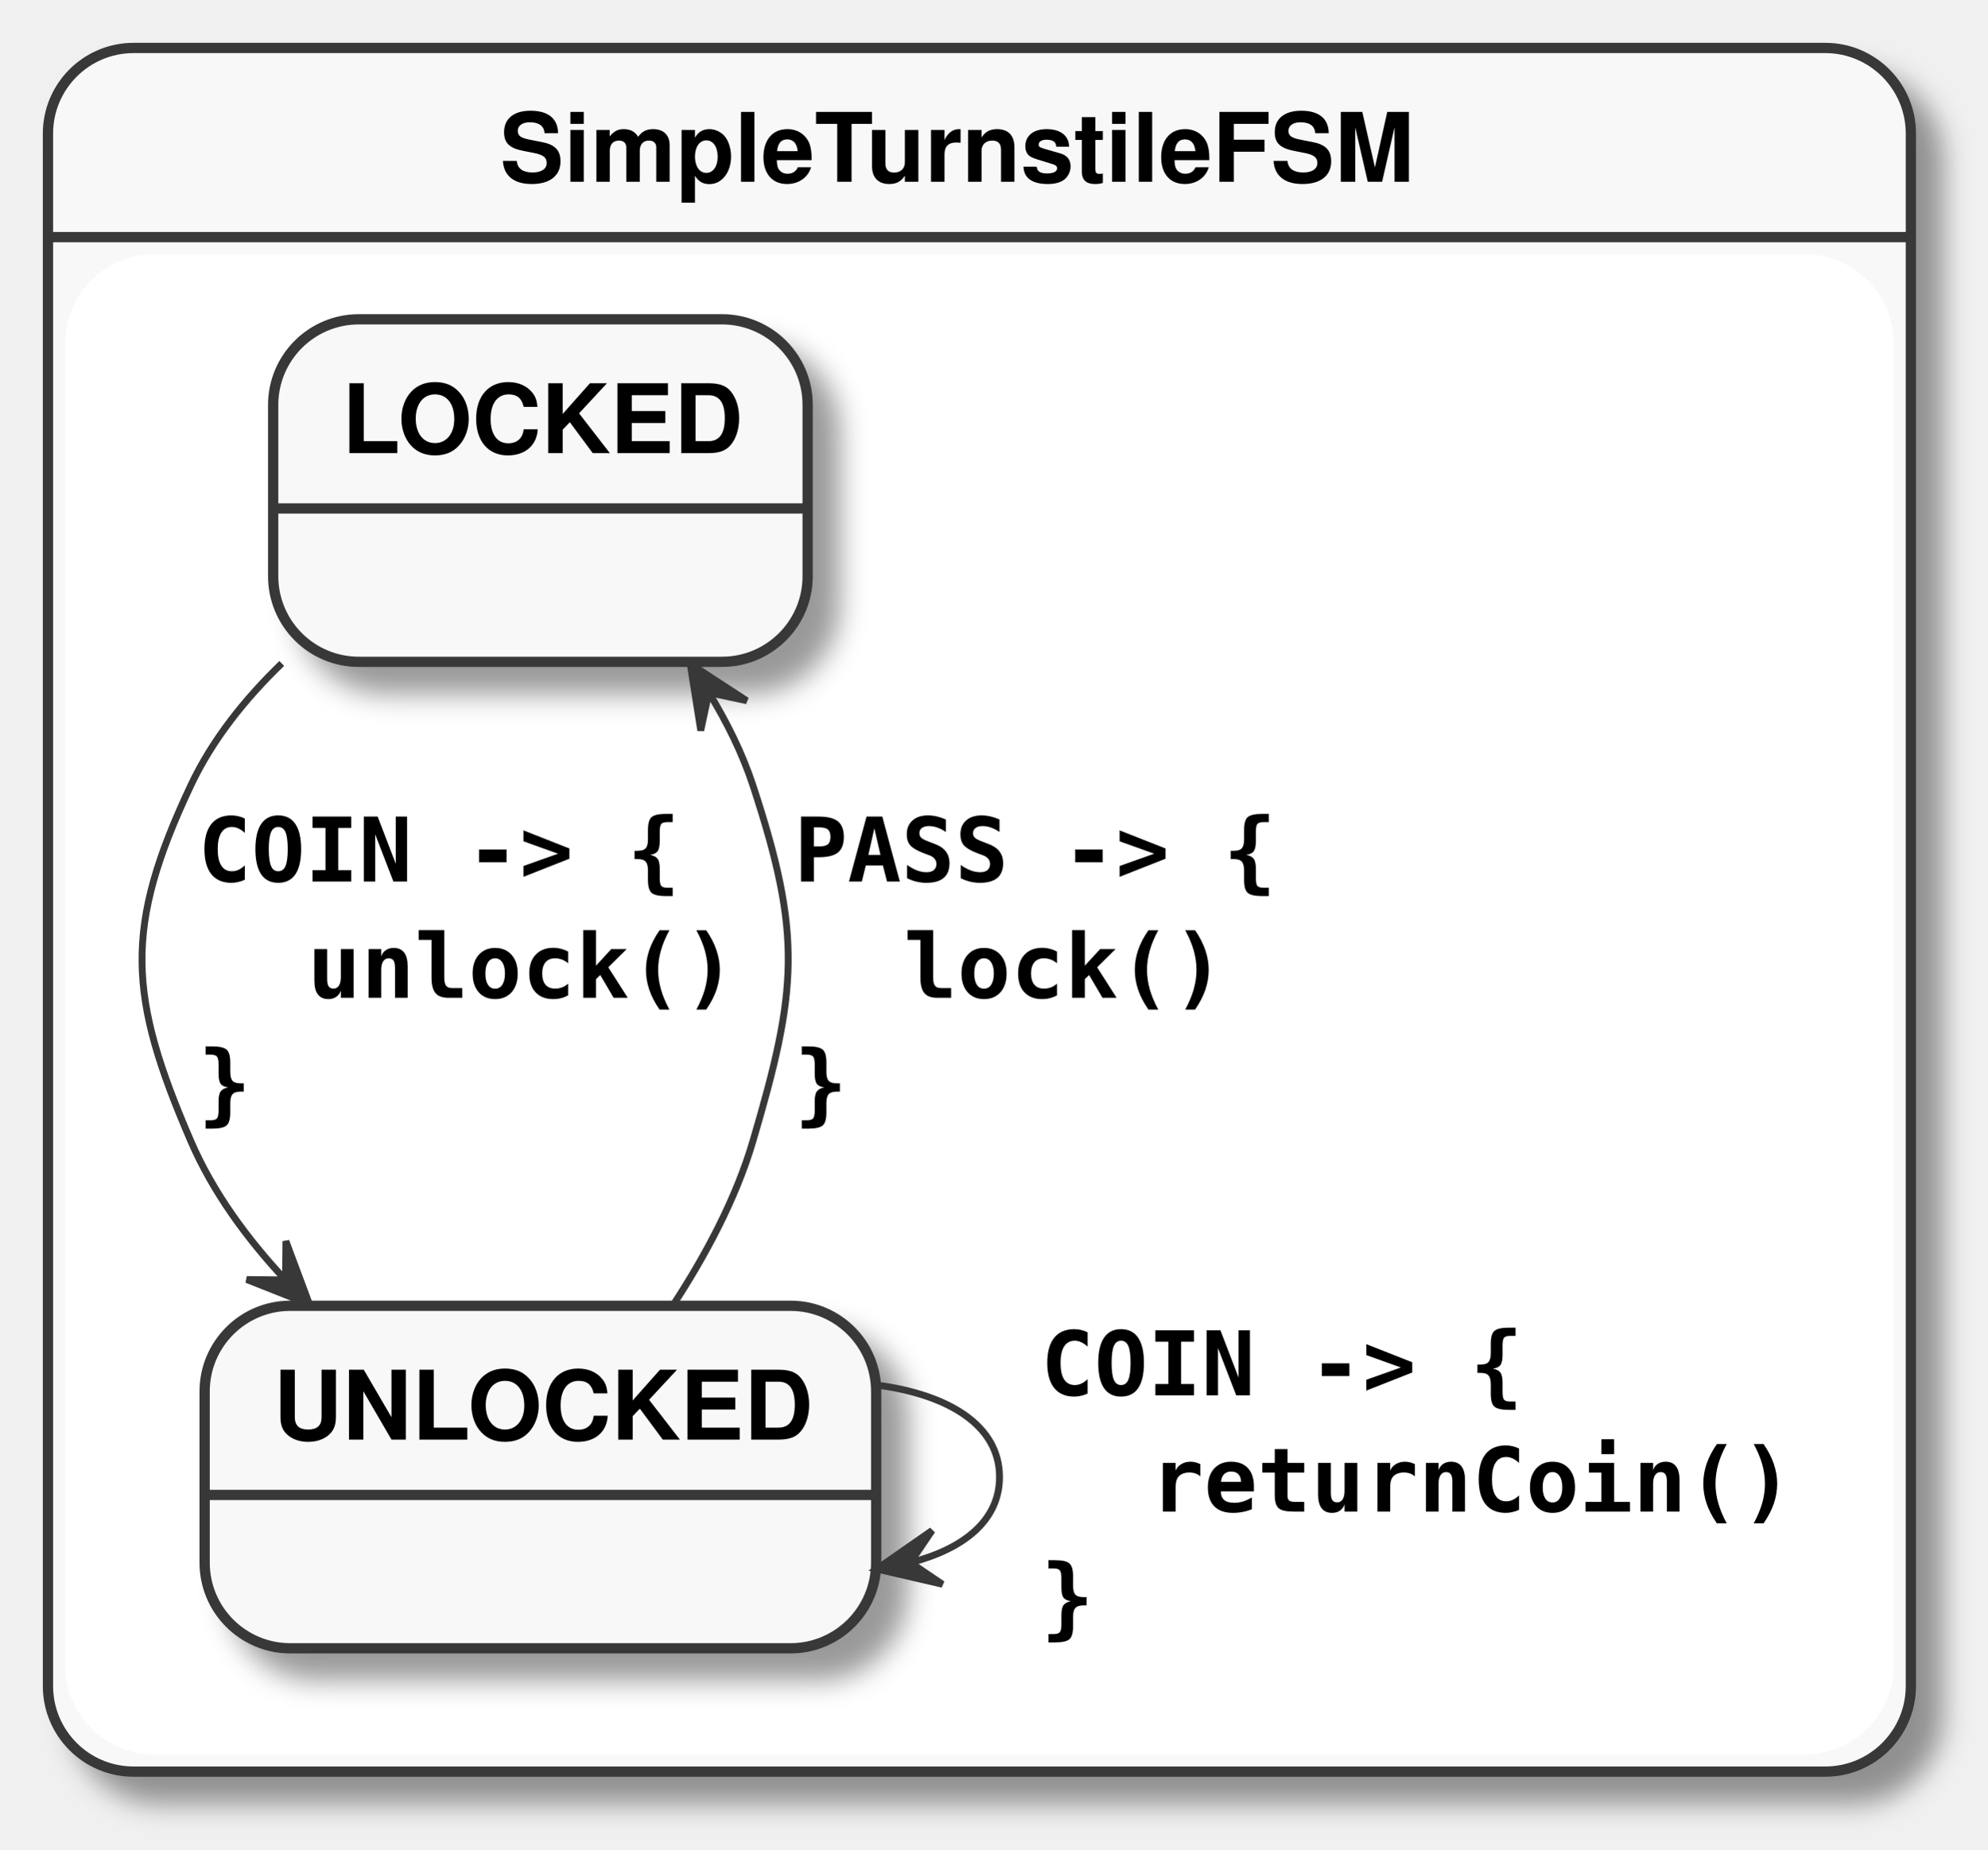
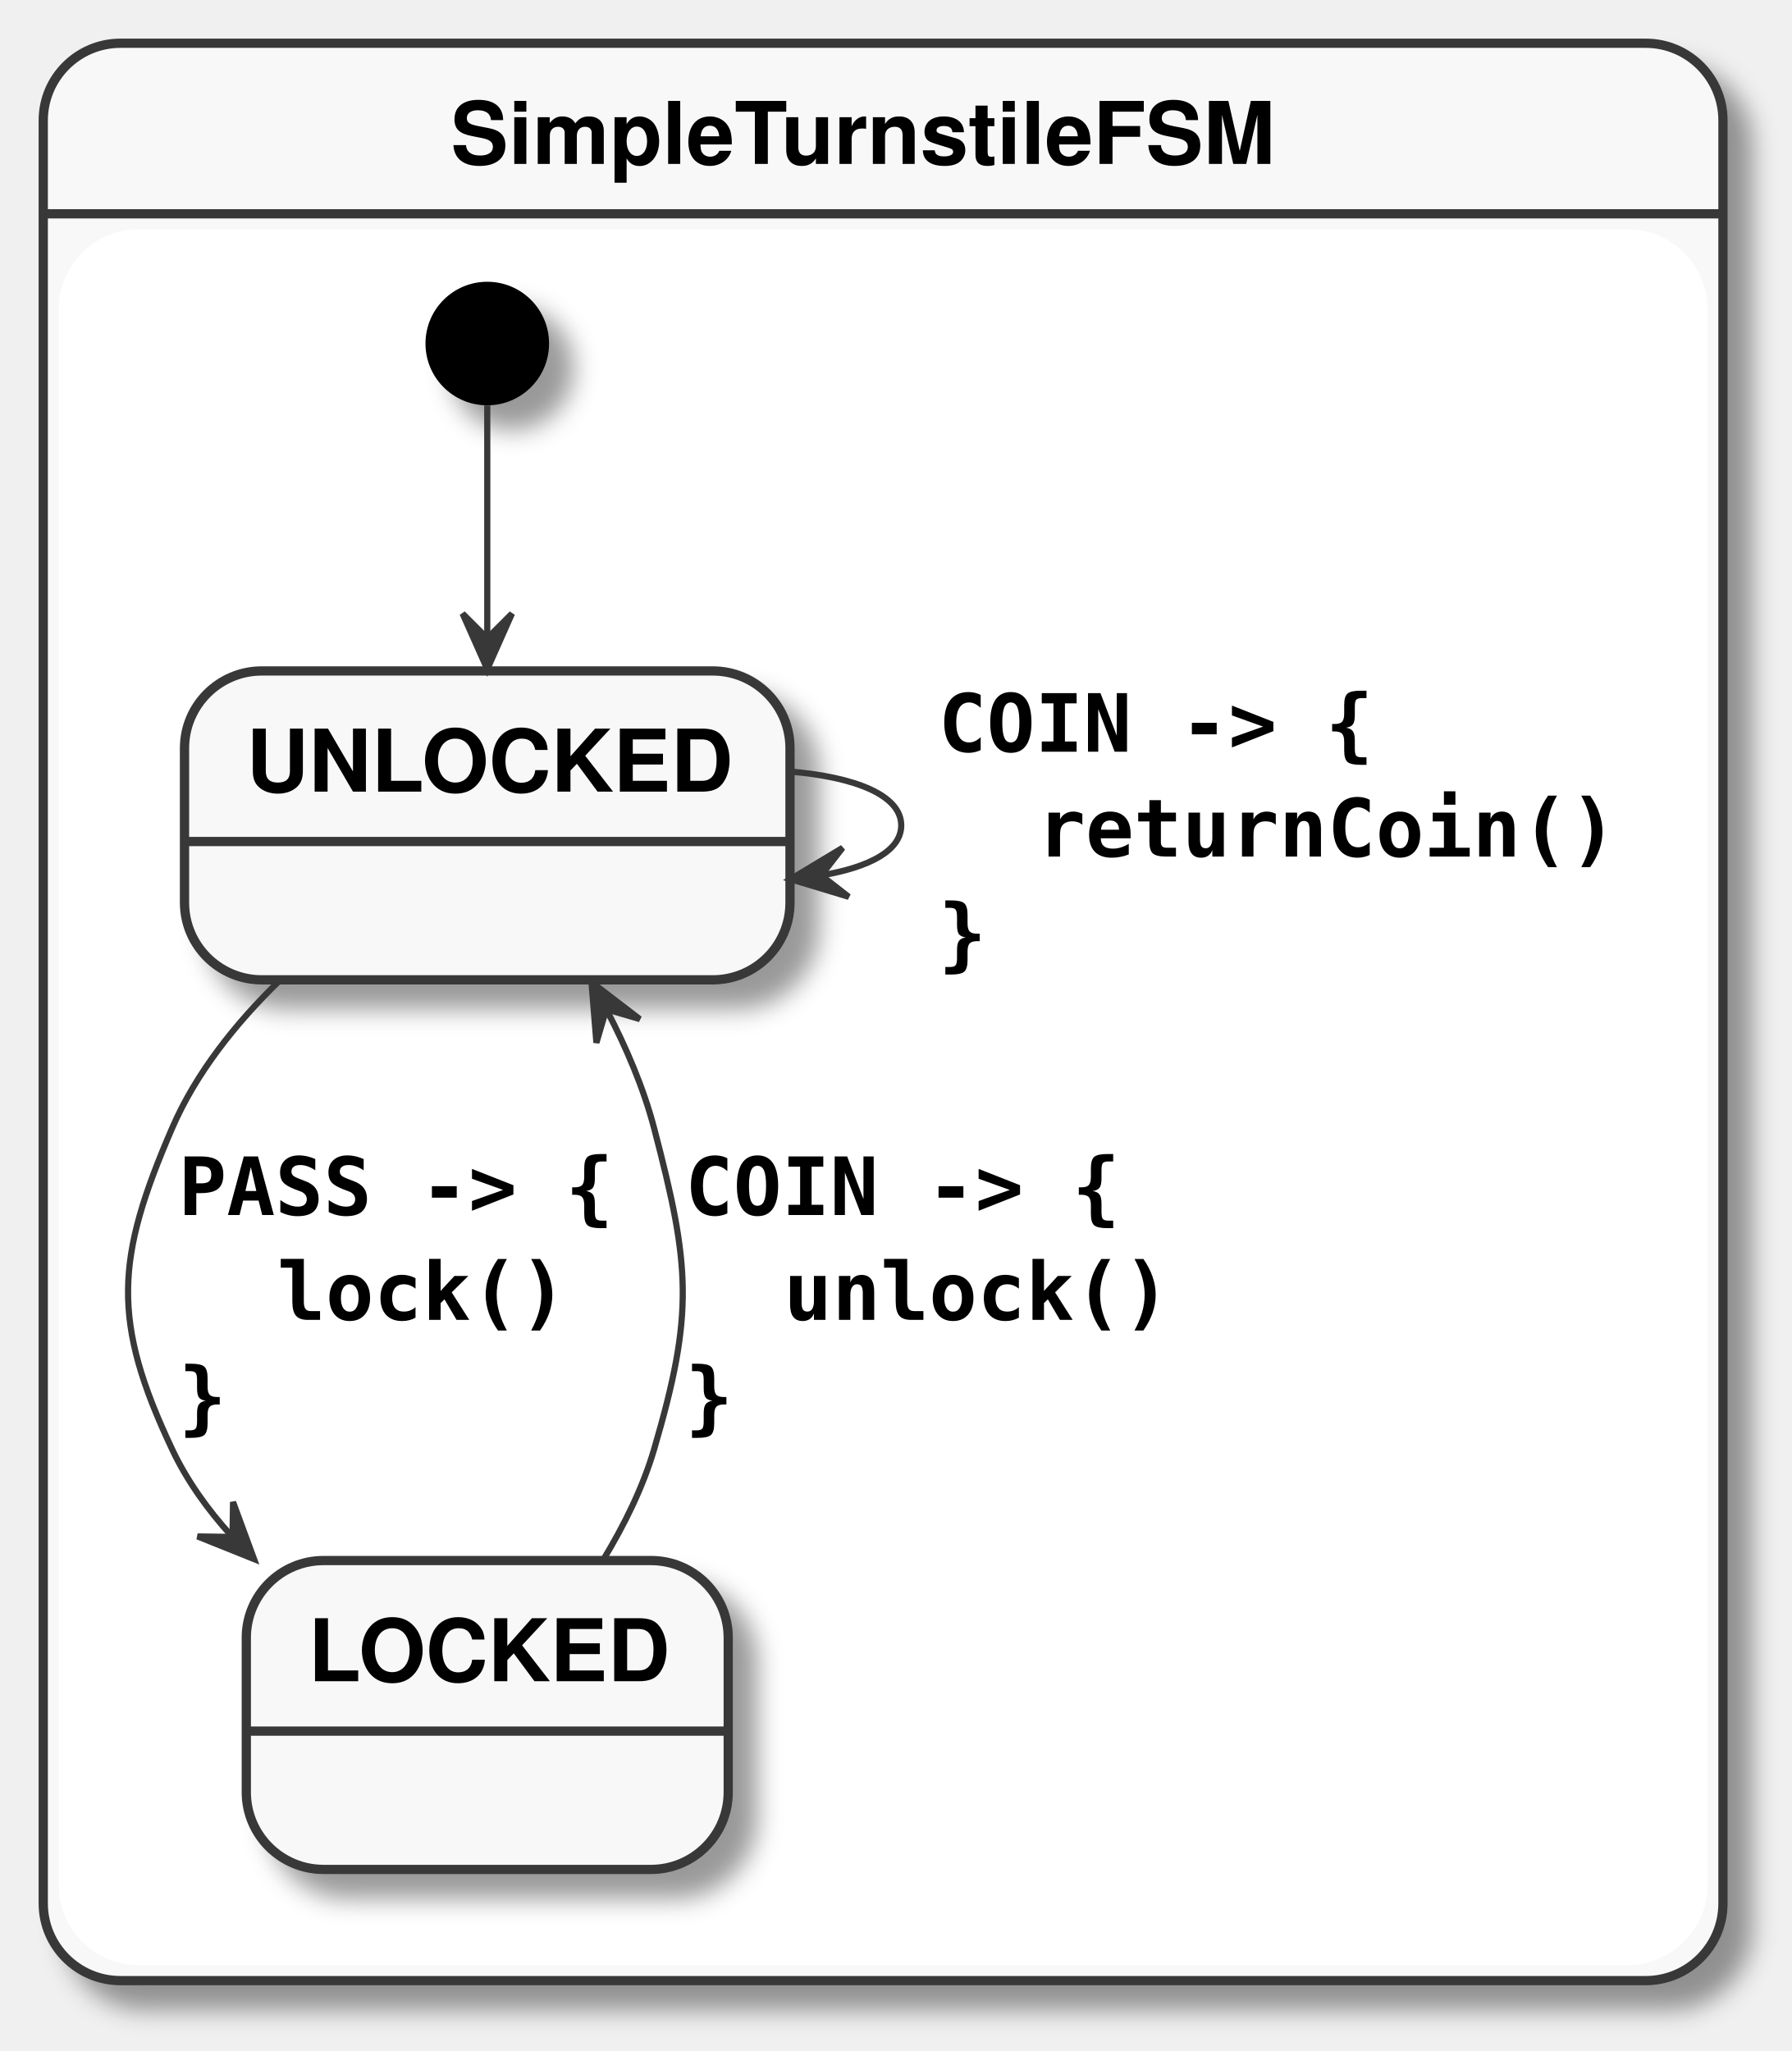
- <svg xmlns="http://www.w3.org/2000/svg" contentScriptType="application/ecmascript" contentStyleType="text/css" height="270px" preserveAspectRatio="none" style="width:290px;height:270px;background:#FFFFFF;" version="1.1" viewBox="0 0 290 270" width="290px" zoomAndPan="magnify">
+ <svg xmlns="http://www.w3.org/2000/svg" contentScriptType="application/ecmascript" contentStyleType="text/css" height="332px" preserveAspectRatio="none" style="width:290px;height:332px;background:#FFFFFF;" version="1.1" viewBox="0 0 290 332" width="290px" zoomAndPan="magnify">
  <defs>
-     <filter height="300%" id="f14svqqaag4kwx" width="300%" x="-1" y="-1">
+     <filter height="300%" id="f3urvkhmrryjp" width="300%" x="-1" y="-1">
      <feGaussianBlur result="blurOut" stdDeviation="2.0" />
      <feColorMatrix in="blurOut" result="blurOut2" type="matrix" values="0 0 0 0 0 0 0 0 0 0 0 0 0 0 0 0 0 0 .4 0" />
      <feOffset dx="4.0" dy="4.0" in="blurOut2" result="blurOut3" />
      <feBlend in="SourceGraphic" in2="blurOut3" mode="normal" />
    </filter>
  </defs>
  <g>
-     <rect fill="#F8F8F8" filter="url(#f14svqqaag4kwx)" height="251.609" rx="12.5" ry="12.5" style="stroke:#383838;stroke-width:1.5;" width="271.864" x="7" y="7" />
-     <rect fill="#FFFFFF" height="218" rx="12.5" ry="12.5" style="stroke:#FFFFFF;stroke-width:1.0;" width="265.864" x="10" y="37.609" />
+     <rect fill="#F8F8F8" filter="url(#f3urvkhmrryjp)" height="313.609" rx="12.5" ry="12.5" style="stroke:#383838;stroke-width:1.5;" width="271.864" x="7" y="7" />
+     <rect fill="#FFFFFF" height="280" rx="12.5" ry="12.5" style="stroke:#FFFFFF;stroke-width:1.0;" width="265.864" x="10" y="37.609" />
    <line style="stroke:#383838;stroke-width:1.5;" x1="7" x2="278.864" y1="34.609" y2="34.609" />
    <text fill="#000000" font-family="Helvetica" font-size="14" font-weight="bold" lengthAdjust="spacing" textLength="140" x="72.932" y="26.533">SimpleTurnstileFSM</text>
+     <ellipse cx="78.864" cy="55.609" fill="#000000" filter="url(#f3urvkhmrryjp)" rx="10" ry="10" style="stroke:none;stroke-width:1.0;" />
+     <g id="SimpleTurnstileFSM.UNLOCKED">
+       <rect fill="#F8F8F8" filter="url(#f3urvkhmrryjp)" height="50" rx="12.5" ry="12.5" style="stroke:#383838;stroke-width:1.5;" width="98" x="29.863" y="108.609" />
+       <line style="stroke:#383838;stroke-width:1.5;" x1="29.863" x2="127.864" y1="136.219" y2="136.219" />
+       <text fill="#000000" font-family="Helvetica" font-size="14" font-weight="bold" lengthAdjust="spacing" textLength="78" x="39.864" y="128.143">UNLOCKED</text>
+     </g>
    <g id="SimpleTurnstileFSM.LOCKED">
-       <rect fill="#F8F8F8" filter="url(#f14svqqaag4kwx)" height="50" rx="12.5" ry="12.5" style="stroke:#383838;stroke-width:1.5;" width="78" x="39.864" y="46.609" />
-       <line style="stroke:#383838;stroke-width:1.5;" x1="39.864" x2="117.864" y1="74.219" y2="74.219" />
-       <text fill="#000000" font-family="Helvetica" font-size="14" font-weight="bold" lengthAdjust="spacing" textLength="58" x="49.864" y="66.143">LOCKED</text>
+       <rect fill="#F8F8F8" filter="url(#f3urvkhmrryjp)" height="50" rx="12.5" ry="12.5" style="stroke:#383838;stroke-width:1.5;" width="78" x="39.864" y="252.609" />
+       <line style="stroke:#383838;stroke-width:1.5;" x1="39.864" x2="117.864" y1="280.219" y2="280.219" />
+       <text fill="#000000" font-family="Helvetica" font-size="14" font-weight="bold" lengthAdjust="spacing" textLength="58" x="49.864" y="272.143">LOCKED</text>
    </g>
-     <g id="SimpleTurnstileFSM.UNLOCKED">
-       <rect fill="#F8F8F8" filter="url(#f14svqqaag4kwx)" height="50" rx="12.5" ry="12.5" style="stroke:#383838;stroke-width:1.5;" width="98" x="29.863" y="190.609" />
-       <line style="stroke:#383838;stroke-width:1.5;" x1="29.863" x2="127.864" y1="218.219" y2="218.219" />
-       <text fill="#000000" font-family="Helvetica" font-size="14" font-weight="bold" lengthAdjust="spacing" textLength="78" x="39.864" y="210.143">UNLOCKED</text>
-     </g>
-     <path d="M41.119,96.844 C35.751,102.026 30.997,107.97 27.863,114.609 C18,135.51 18.697,145.394 27.863,166.609 C31.059,174.004 36.016,180.786 41.608,186.777 " fill="none" id="LOCKED-to-UNLOCKED" style="stroke:#383838;stroke-width:1.0;" />
-     <polygon fill="#383838" points="45.163,190.404,41.72,181.176,41.663,186.833,36.006,186.776,45.163,190.404" style="stroke:#383838;stroke-width:1.0;" />
-     <text fill="#000000" font-family="monospace" font-size="13" font-weight="bold" lengthAdjust="spacing" textLength="72" x="28.863" y="128.679">COIN -&gt; {</text>
-     <text fill="#000000" font-family="monospace" font-size="13" font-weight="bold" lengthAdjust="spacing" textLength="64" x="44.864" y="145.653">unlock()</text>
-     <text fill="#000000" font-family="monospace" font-size="13" font-weight="bold" lengthAdjust="spacing" textLength="8" x="28.863" y="162.626">}</text>
-     <path d="M98.203,190.544 C102.96,183.271 107.395,174.983 109.864,166.609 C116.4,144.441 117.088,136.562 109.864,114.609 C108.334,109.96 106.07,105.404 103.45,101.108 " fill="none" id="UNLOCKED-to-LOCKED" style="stroke:#383838;stroke-width:1.0;" />
-     <polygon fill="#383838" points="100.725,96.905,102.262,106.633,103.444,101.102,108.976,102.283,100.725,96.905" style="stroke:#383838;stroke-width:1.0;" />
-     <text fill="#000000" font-family="monospace" font-size="13" font-weight="bold" lengthAdjust="spacing" textLength="72" x="115.864" y="128.679">PASS -&gt; {</text>
-     <text fill="#000000" font-family="monospace" font-size="13" font-weight="bold" lengthAdjust="spacing" textLength="48" x="131.864" y="145.653">lock()</text>
-     <text fill="#000000" font-family="monospace" font-size="13" font-weight="bold" lengthAdjust="spacing" textLength="8" x="115.864" y="162.626">}</text>
-     <path d="M127.944,202.182 C138.35,203.546 145.864,208.022 145.864,215.609 C145.864,221.893 140.711,226.042 133.03,228.058 " fill="none" id="UNLOCKED-to-UNLOCKED" style="stroke:#383838;stroke-width:1.0;" />
-     <polygon fill="#383838" points="127.944,229.036,137.538,231.262,132.853,228.091,136.025,223.406,127.944,229.036" style="stroke:#383838;stroke-width:1.0;" />
-     <text fill="#000000" font-family="monospace" font-size="13" font-weight="bold" lengthAdjust="spacing" textLength="72" x="151.864" y="203.679">COIN -&gt; {</text>
-     <text fill="#000000" font-family="monospace" font-size="13" font-weight="bold" lengthAdjust="spacing" textLength="96" x="167.864" y="220.653">returnCoin()</text>
-     <text fill="#000000" font-family="monospace" font-size="13" font-weight="bold" lengthAdjust="spacing" textLength="8" x="151.864" y="237.626">}</text>
+     <path d="M78.864,65.626 C78.864,74.859 78.864,89.713 78.864,103.09 " fill="none" id="*start*SimpleTurnstileFSM-to-UNLOCKED" style="stroke:#383838;stroke-width:1.0;" />
+     <polygon fill="#383838" points="78.864,108.322,82.864,99.322,78.864,103.322,74.864,99.322,78.864,108.322" style="stroke:#383838;stroke-width:1.0;" />
+     <path d="M97.659,252.441 C101.037,246.87 104.056,240.764 105.864,234.609 C112.376,212.435 111.72,204.966 105.864,182.609 C104.165,176.123 101.37,169.589 98.209,163.519 " fill="none" id="LOCKED-to-UNLOCKED" style="stroke:#383838;stroke-width:1.0;" />
+     <polygon fill="#383838" points="95.731,158.977,96.529,168.794,98.125,163.367,103.552,164.963,95.731,158.977" style="stroke:#383838;stroke-width:1.0;" />
+     <text fill="#000000" font-family="monospace" font-size="13" font-weight="bold" lengthAdjust="spacing" textLength="72" x="110.864" y="196.679">COIN -&gt; {</text>
+     <text fill="#000000" font-family="monospace" font-size="13" font-weight="bold" lengthAdjust="spacing" textLength="64" x="126.864" y="213.653">unlock()</text>
+     <text fill="#000000" font-family="monospace" font-size="13" font-weight="bold" lengthAdjust="spacing" textLength="8" x="110.864" y="230.626">}</text>
+     <path d="M45.163,158.815 C38.149,165.644 31.722,173.68 27.863,182.609 C18.697,203.825 18,213.709 27.863,234.609 C30.262,239.692 33.611,244.368 37.459,248.606 " fill="none" id="UNLOCKED-to-LOCKED" style="stroke:#383838;stroke-width:1.0;" />
+     <polygon fill="#383838" points="41.119,252.375,37.718,243.132,37.635,248.788,31.979,248.706,41.119,252.375" style="stroke:#383838;stroke-width:1.0;" />
+     <text fill="#000000" font-family="monospace" font-size="13" font-weight="bold" lengthAdjust="spacing" textLength="72" x="28.863" y="196.679">PASS -&gt; {</text>
+     <text fill="#000000" font-family="monospace" font-size="13" font-weight="bold" lengthAdjust="spacing" textLength="48" x="44.864" y="213.653">lock()</text>
+     <text fill="#000000" font-family="monospace" font-size="13" font-weight="bold" lengthAdjust="spacing" textLength="8" x="28.863" y="230.626">}</text>
+     <path d="M127.944,124.9 C138.35,125.784 145.864,128.687 145.864,133.609 C145.864,137.685 140.711,140.376 133.03,141.683 " fill="none" id="UNLOCKED-to-UNLOCKED" style="stroke:#383838;stroke-width:1.0;" />
+     <polygon fill="#383838" points="127.944,142.318,137.37,145.172,132.905,141.698,136.378,137.233,127.944,142.318" style="stroke:#383838;stroke-width:1.0;" />
+     <text fill="#000000" font-family="monospace" font-size="13" font-weight="bold" lengthAdjust="spacing" textLength="72" x="151.864" y="121.679">COIN -&gt; {</text>
+     <text fill="#000000" font-family="monospace" font-size="13" font-weight="bold" lengthAdjust="spacing" textLength="96" x="167.864" y="138.653">returnCoin()</text>
+     <text fill="#000000" font-family="monospace" font-size="13" font-weight="bold" lengthAdjust="spacing" textLength="8" x="151.864" y="155.626">}</text>
  </g>
</svg>
